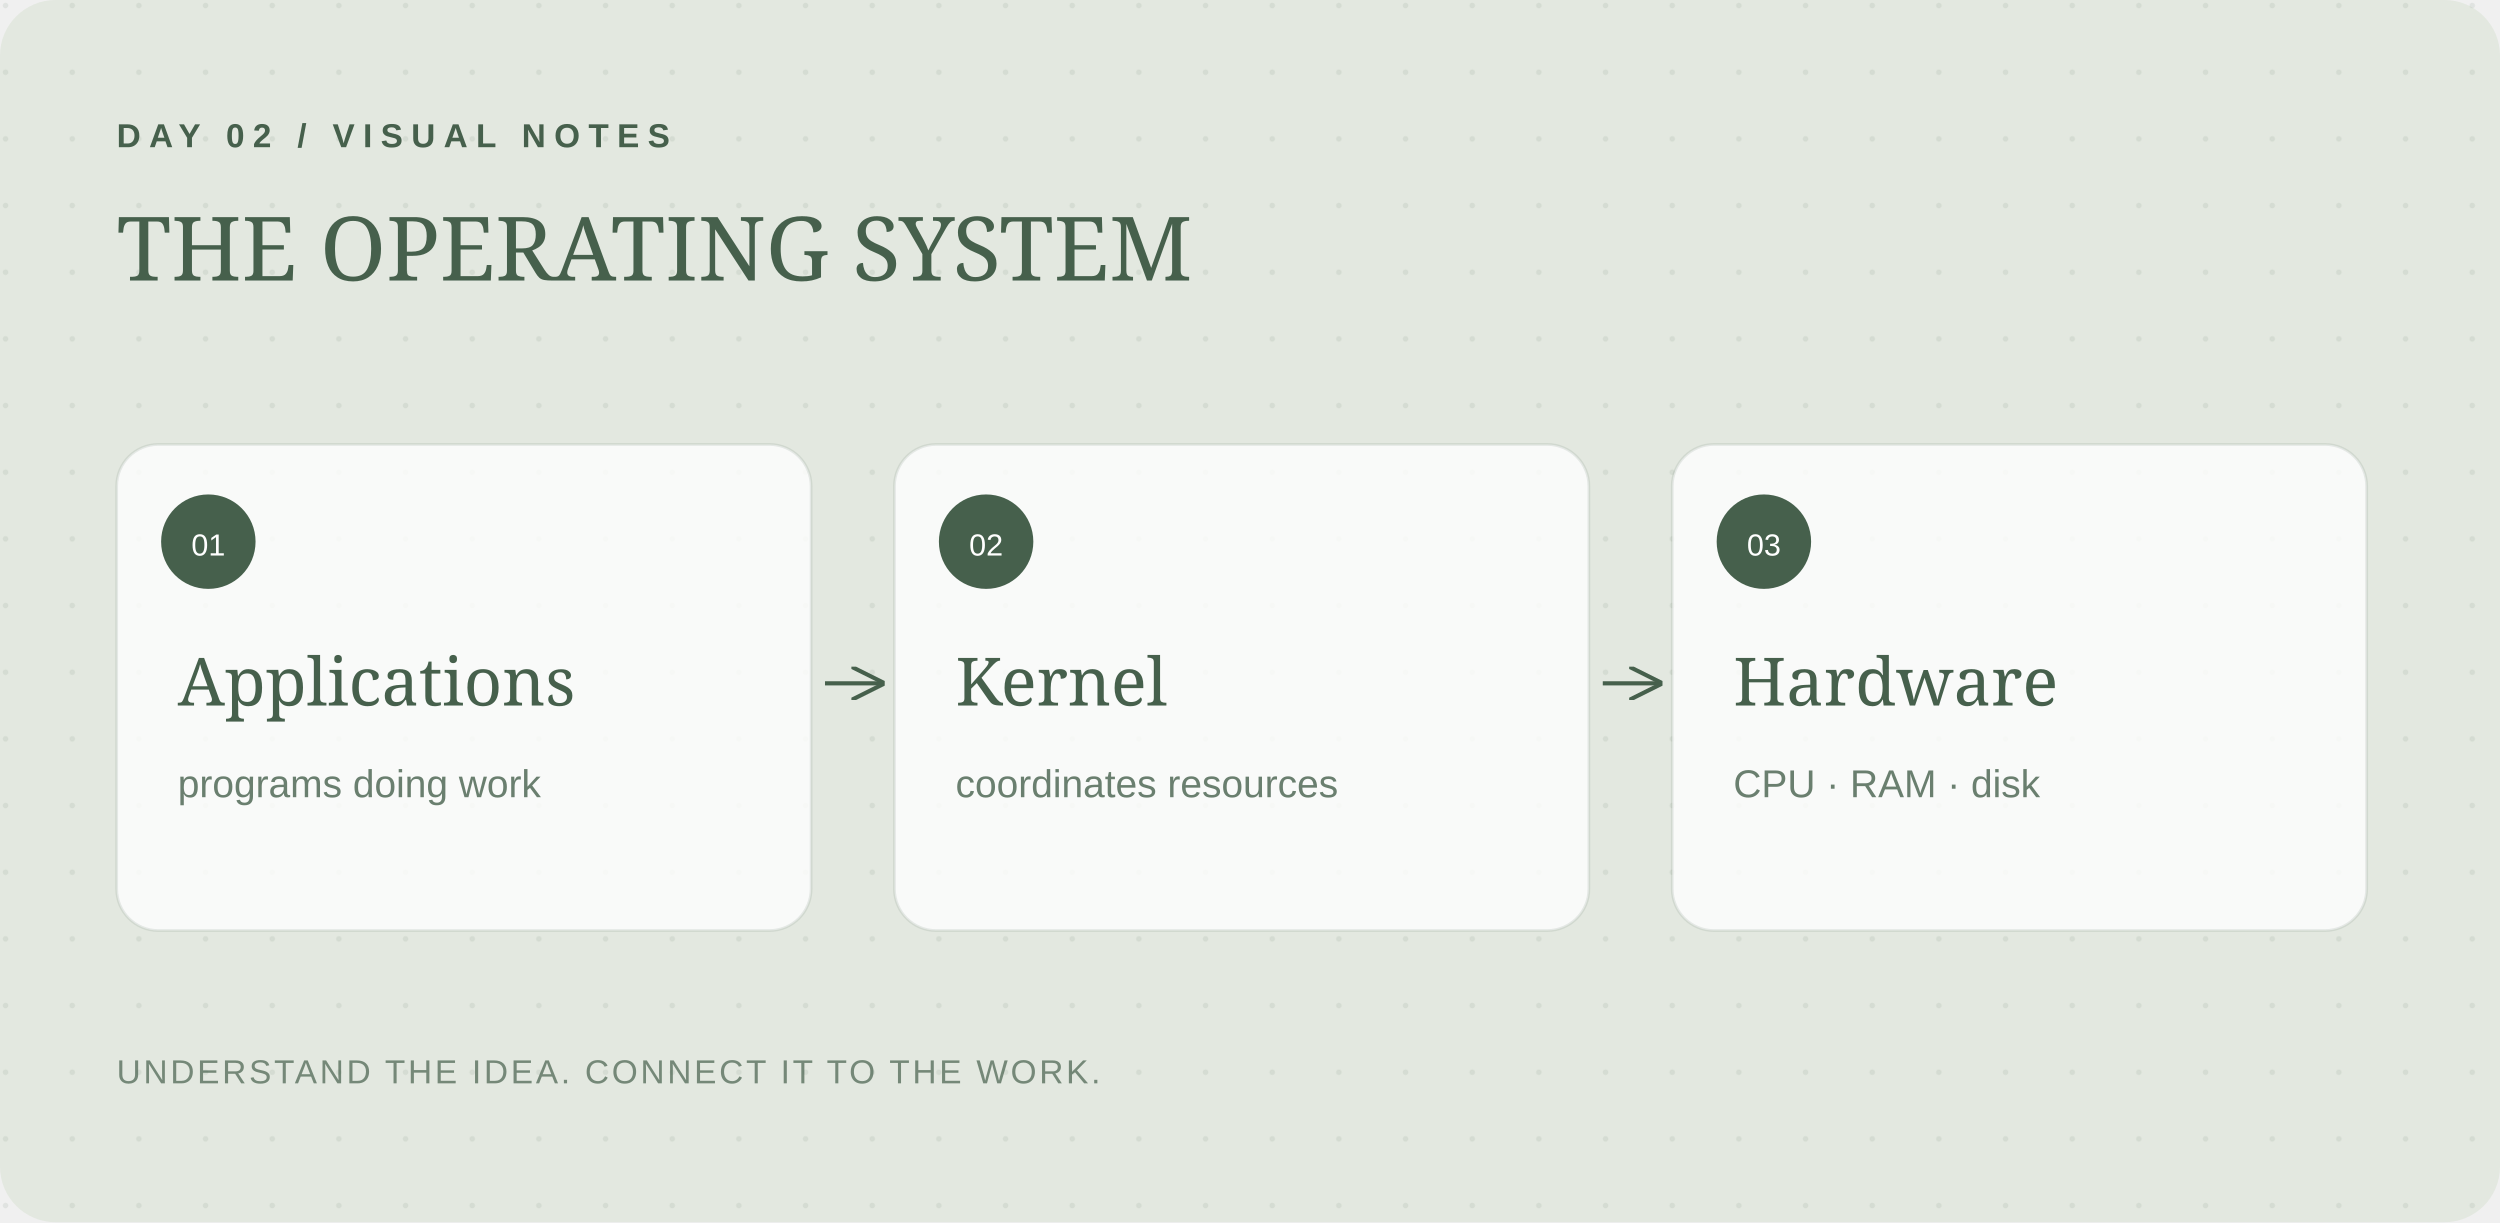
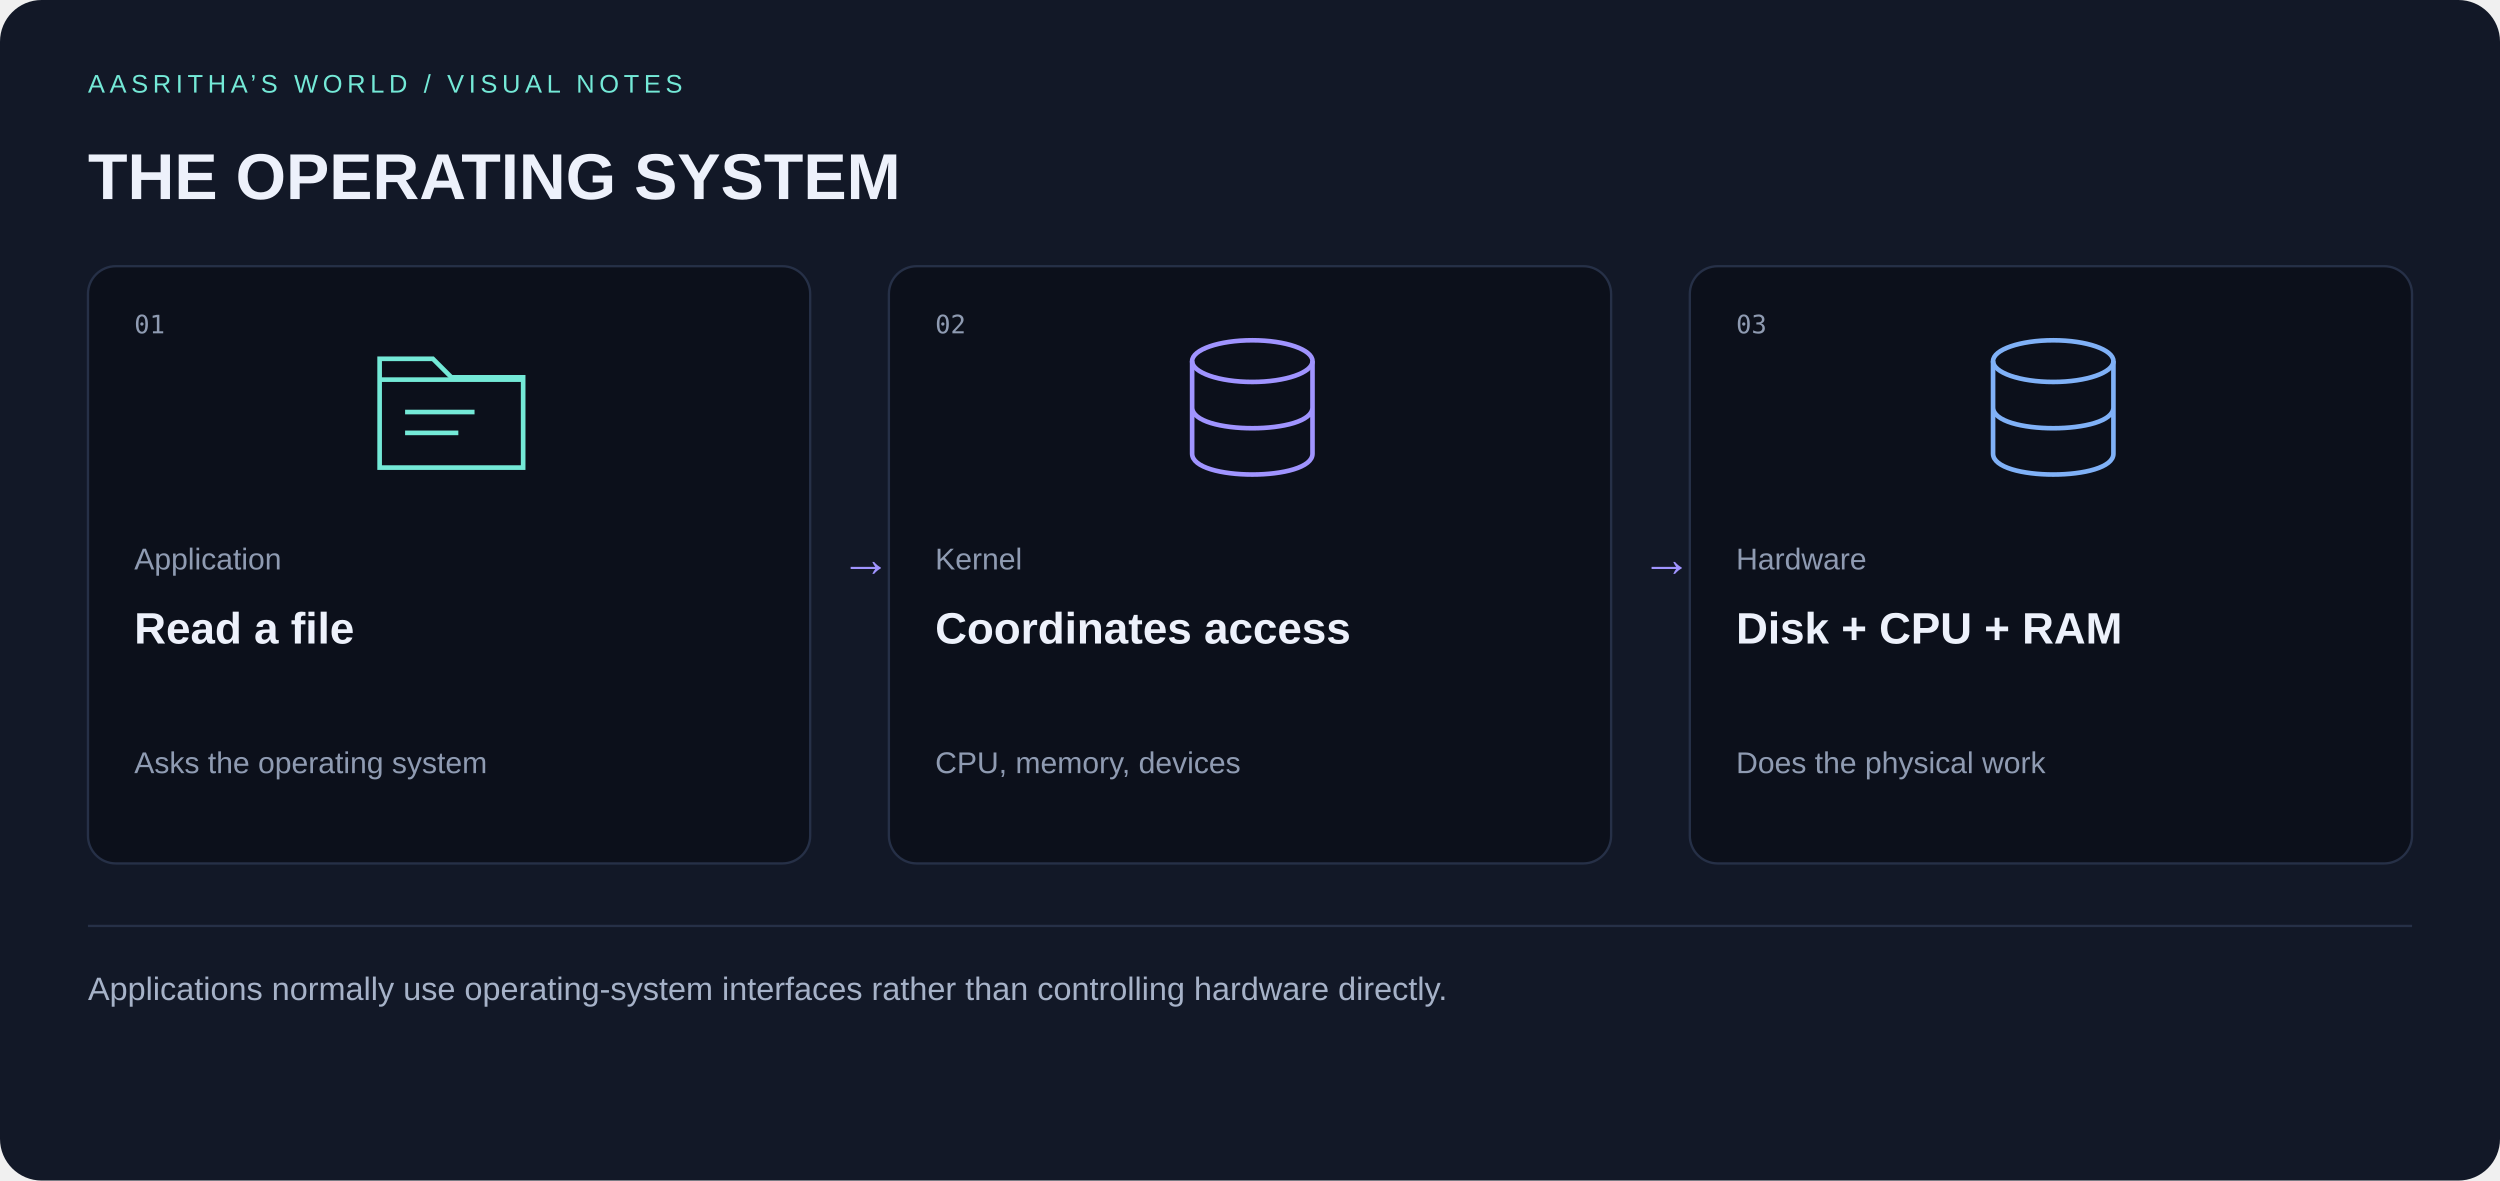
- <svg xmlns="http://www.w3.org/2000/svg" width="900" height="440" viewBox="0 0 900 440">
-   <defs>
-     <pattern id="dots" width="24" height="24" patternUnits="userSpaceOnUse">
-       <circle cx="2" cy="2" r="1" fill="#46604c" opacity=".09" />
-     </pattern>
-     <marker id="arrow" markerWidth="8" markerHeight="8" refX="7" refY="4" orient="auto">
-       <path d="M0 0L8 4L0 8" fill="none" stroke="#46604c" />
-     </marker>
-   </defs>
-   <rect width="900" height="440" rx="20" fill="#e3e8e0" />
-   <rect width="900" height="440" fill="url(#dots)" />
-   <text x="42" y="53" font-family="Arial" font-size="12" font-weight="bold" letter-spacing="3" fill="#46604c">DAY 02 / VISUAL NOTES</text>
-   <text x="42" y="101" font-family="Georgia" font-size="32" fill="#46604c">THE OPERATING SYSTEM</text>
-   <rect x="42" y="160" width="250" height="175" rx="15" fill="#fff" fill-opacity=".8" stroke="#46604c" stroke-opacity=".12" />
-   <circle cx="75" cy="195" r="17" fill="#46604c" />
-   <text x="75" y="200" text-anchor="middle" font-family="Arial" font-size="11" fill="#fff">01</text>
-   <text x="64" y="254" font-family="Georgia" font-size="24" fill="#46604c">Applications</text>
-   <text x="64" y="287" font-family="Arial" font-size="14" fill="#46604c" opacity=".8">programs doing work</text>
-   <path d="M297 246h20" stroke="#46604c" stroke-width="1.5" marker-end="url(#arrow)" />
-   <rect x="322" y="160" width="250" height="175" rx="15" fill="#fff" fill-opacity=".8" stroke="#46604c" stroke-opacity=".12" />
-   <circle cx="355" cy="195" r="17" fill="#46604c" />
-   <text x="355" y="200" text-anchor="middle" font-family="Arial" font-size="11" fill="#fff">02</text>
-   <text x="344" y="254" font-family="Georgia" font-size="24" fill="#46604c">Kernel</text>
-   <text x="344" y="287" font-family="Arial" font-size="14" fill="#46604c" opacity=".8">coordinates resources</text>
-   <path d="M577 246h20" stroke="#46604c" stroke-width="1.5" marker-end="url(#arrow)" />
-   <rect x="602" y="160" width="250" height="175" rx="15" fill="#fff" fill-opacity=".8" stroke="#46604c" stroke-opacity=".12" />
-   <circle cx="635" cy="195" r="17" fill="#46604c" />
-   <text x="635" y="200" text-anchor="middle" font-family="Arial" font-size="11" fill="#fff">03</text>
-   <text x="624" y="254" font-family="Georgia" font-size="24" fill="#46604c">Hardware</text>
-   <text x="624" y="287" font-family="Arial" font-size="14" fill="#46604c" opacity=".8">CPU · RAM · disk</text>
-   <text x="42" y="390" font-family="Arial" font-size="12" letter-spacing="1" fill="#46604c" opacity=".7">UNDERSTAND THE IDEA. CONNECT IT TO THE WORK.</text>
+ <svg xmlns="http://www.w3.org/2000/svg" width="1080" height="510" viewBox="0 0 1080 510" role="img" aria-labelledby="title desc">
+   <rect width="1080" height="510" rx="18" fill="#121827" />
+   <text x="38" y="40" fill="#74e9d7" font-family="Segoe UI,Arial" font-size="11" letter-spacing="2">AASRITHA’S WORLD / VISUAL NOTES</text>
+   <text x="38" y="86" fill="#edf1fb" font-family="Segoe UI,Arial" font-size="28" font-weight="700">THE OPERATING SYSTEM</text>
+   <g transform="translate(38,115)">
+     <rect width="312" height="258" rx="12" fill="#0c101b" stroke="#263047" />
+     <text x="20" y="29" fill="#8f9bb2" font-family="Consolas,monospace" font-size="11">01</text>
+     <g transform="translate(120,25)" fill="none" stroke="#74e9d7" stroke-width="2">
+       <path d="M6 15h23l8 8h31v39H6z" />
+       <path d="M6 24h62M17 38h30M17 47h23" />
+     </g>
+     <text x="20" y="131" fill="#8f9bb2" font-family="Segoe UI,Arial" font-size="13">Application</text>
+     <text x="20" y="163" fill="#edf1fb" font-family="Segoe UI,Arial" font-size="19" font-weight="600">Read a file</text>
+     <text x="20" y="219" fill="#8f9bb2" font-family="Segoe UI,Arial" font-size="13">Asks the operating system</text>
+   </g>
+   <text x="363" y="249" fill="#a094ff" font-size="22">→</text>
+   <g transform="translate(384,115)">
+     <rect width="312" height="258" rx="12" fill="#0c101b" stroke="#263047" />
+     <text x="20" y="29" fill="#8f9bb2" font-family="Consolas,monospace" font-size="11">02</text>
+     <g transform="translate(120,25)" fill="none" stroke="#a094ff" stroke-width="2">
+       <ellipse cx="37" cy="16" rx="26" ry="9" />
+       <path d="M11 16v40c0 12 52 12 52 0V16M11 36c0 12 52 12 52 0" />
+     </g>
+     <text x="20" y="131" fill="#8f9bb2" font-family="Segoe UI,Arial" font-size="13">Kernel</text>
+     <text x="20" y="163" fill="#edf1fb" font-family="Segoe UI,Arial" font-size="19" font-weight="600">Coordinates access</text>
+     <text x="20" y="219" fill="#8f9bb2" font-family="Segoe UI,Arial" font-size="13">CPU, memory, devices</text>
+   </g>
+   <text x="709" y="249" fill="#a094ff" font-size="22">→</text>
+   <g transform="translate(730,115)">
+     <rect width="312" height="258" rx="12" fill="#0c101b" stroke="#263047" />
+     <text x="20" y="29" fill="#8f9bb2" font-family="Consolas,monospace" font-size="11">03</text>
+     <g transform="translate(120,25)" fill="none" stroke="#80b1f7" stroke-width="2">
+       <ellipse cx="37" cy="16" rx="26" ry="9" />
+       <path d="M11 16v40c0 12 52 12 52 0V16M11 36c0 12 52 12 52 0" />
+     </g>
+     <text x="20" y="131" fill="#8f9bb2" font-family="Segoe UI,Arial" font-size="13">Hardware</text>
+     <text x="20" y="163" fill="#edf1fb" font-family="Segoe UI,Arial" font-size="19" font-weight="600">Disk + CPU + RAM</text>
+     <text x="20" y="219" fill="#8f9bb2" font-family="Segoe UI,Arial" font-size="13">Does the physical work</text>
+   </g>
+   <path d="M38 400h1004" stroke="#263047" />
+   <text x="38" y="432" fill="#a6b2c8" font-family="Segoe UI,Arial" font-size="14">Applications normally use operating-system interfaces rather than controlling hardware directly.</text>
</svg>
